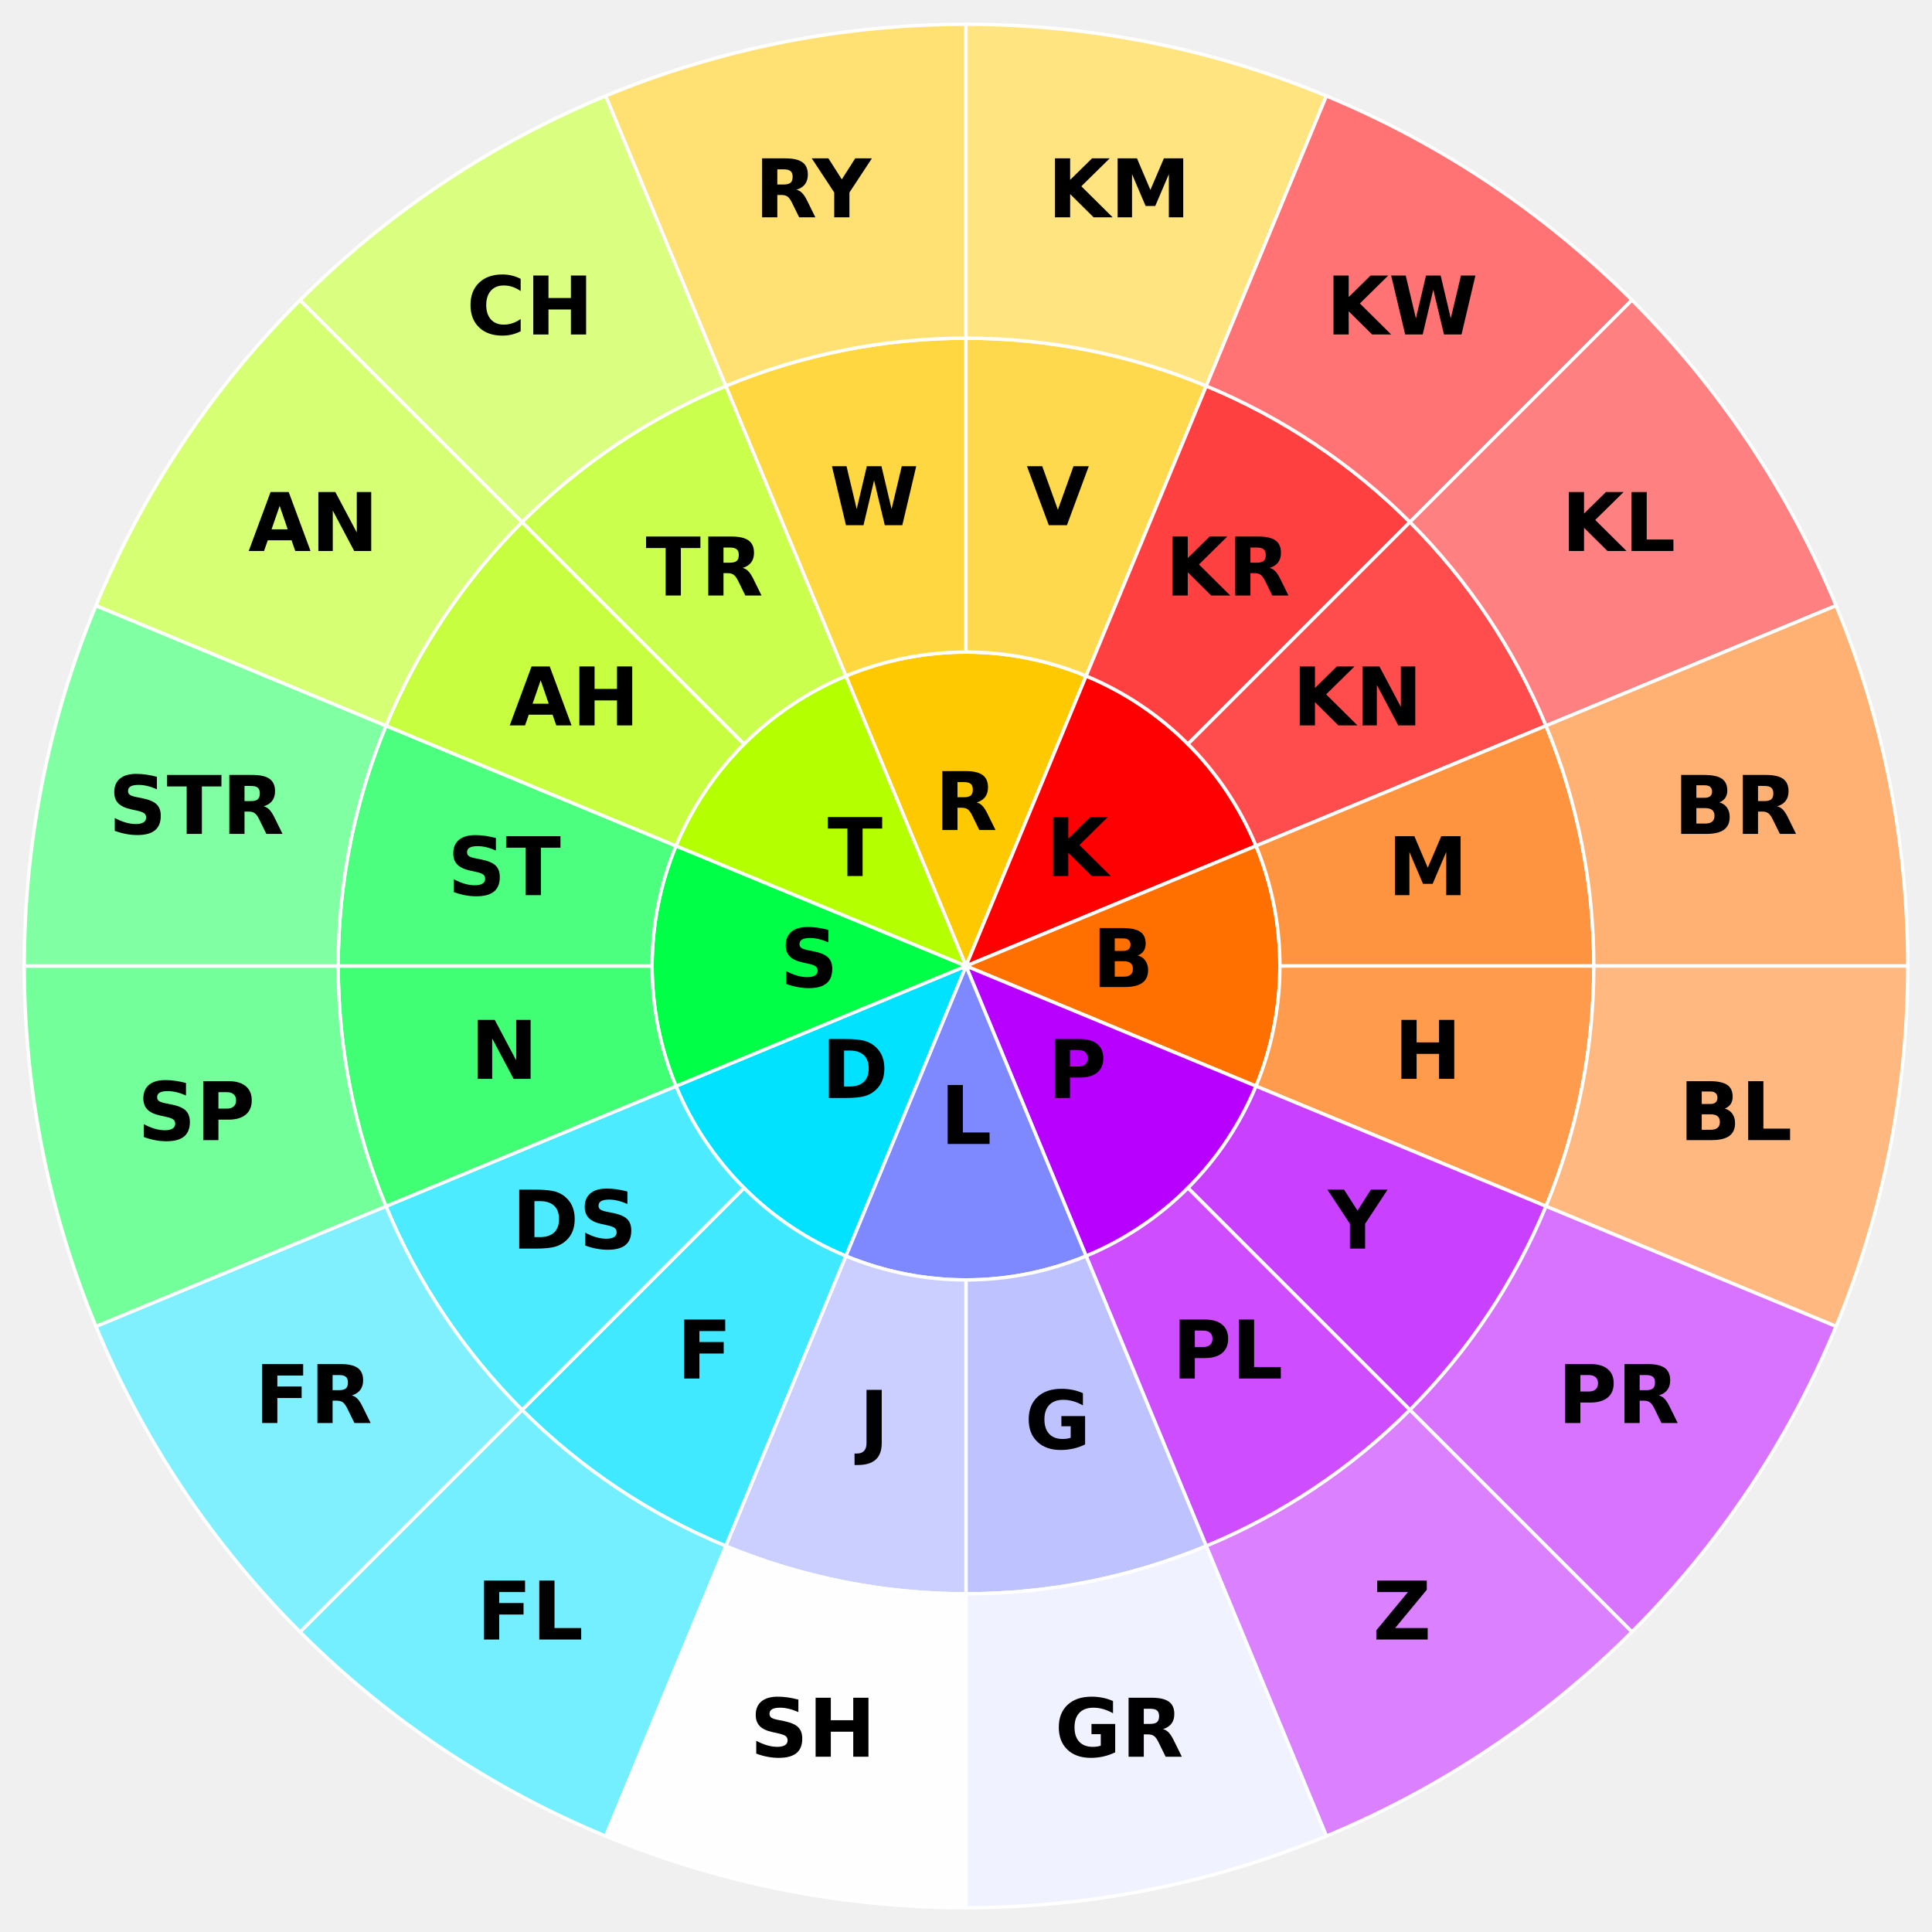
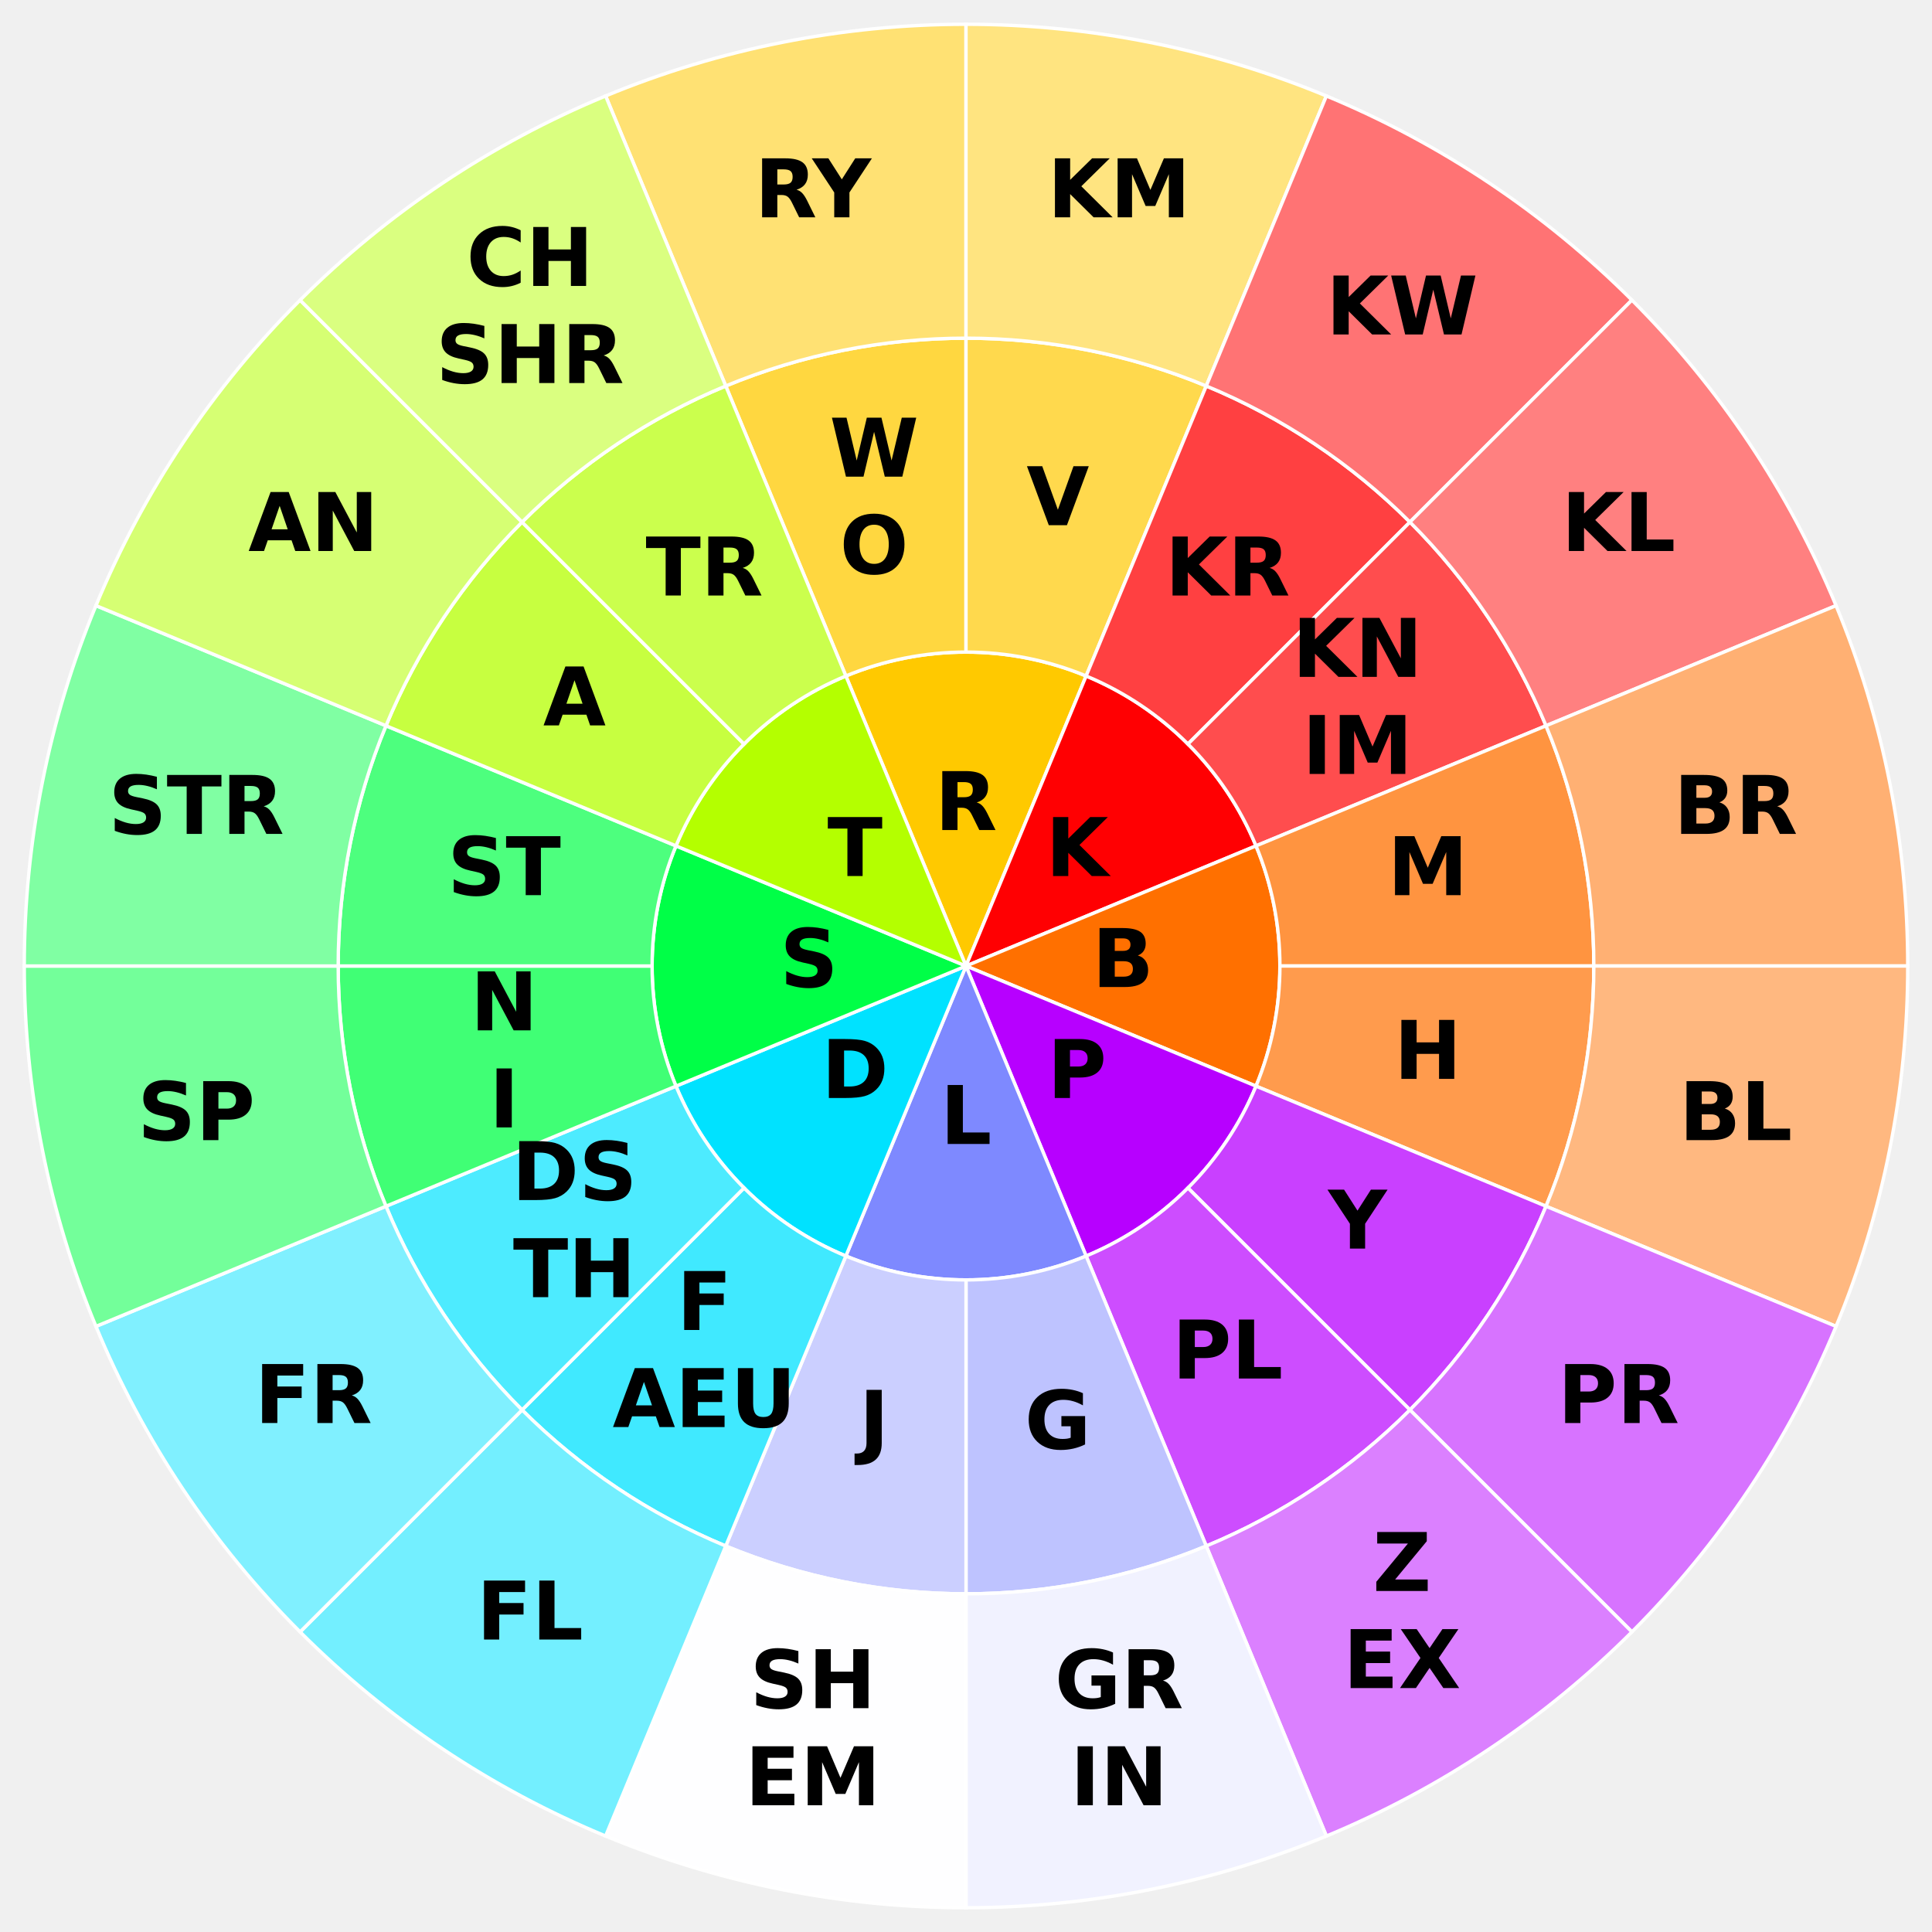
<svg xmlns="http://www.w3.org/2000/svg" xmlns:xlink="http://www.w3.org/1999/xlink" width="573.235pt" height="573.235pt" viewBox="0 0 573.235 573.235" version="1.1">
  <defs>
    <style type="text/css">*{stroke-linejoin: round; stroke-linecap: butt}</style>
  </defs>
  <g id="figure_1">
    <g id="patch_1">
      <path d="M 0 573.235  L 573.235 573.235  L 573.235 0  L 0 0  L 0 573.235  z " style="fill: none" />
    </g>
    <g id="axes_1">
      <g id="patch_2">
        <path d="M 322.26 200.568  C 310.961 195.888 298.849 193.478 286.618 193.478  C 274.387 193.478 262.275 195.888 250.975 200.568  L 286.618 286.618  C 286.618 286.618 286.618 286.618 286.618 286.618  C 286.618 286.618 286.618 286.618 286.618 286.618  z " style="fill: #ffc900; stroke: #ffffff; stroke-linejoin: miter" />
      </g>
      <g id="patch_3">
        <path d="M 372.667 250.975  C 367.986 239.675 361.126 229.407 352.477 220.758  C 343.828 212.11 333.56 205.249 322.26 200.568  L 286.618 286.618  C 286.618 286.618 286.618 286.618 286.618 286.618  C 286.618 286.618 286.618 286.618 286.618 286.618  z " style="fill: #ff0002; stroke: #ffffff; stroke-linejoin: miter" />
      </g>
      <g id="patch_4">
        <path d="M 372.667 322.26  C 377.348 310.961 379.757 298.849 379.757 286.618  C 379.757 274.387 377.348 262.275 372.667 250.975  L 286.618 286.618  C 286.618 286.618 286.618 286.618 286.618 286.618  C 286.618 286.618 286.618 286.618 286.618 286.618  z " style="fill: #ff7000; stroke: #ffffff; stroke-linejoin: miter" />
      </g>
      <g id="patch_5">
        <path d="M 322.26 372.667  C 333.56 367.986 343.828 361.126 352.477 352.477  C 361.126 343.828 367.986 333.56 372.667 322.26  L 286.618 286.618  C 286.618 286.618 286.618 286.618 286.618 286.618  C 286.618 286.618 286.618 286.618 286.618 286.618  z " style="fill: #b700ff; stroke: #ffffff; stroke-linejoin: miter" />
      </g>
      <g id="patch_6">
        <path d="M 250.975 372.667  C 262.275 377.348 274.387 379.757 286.618 379.757  C 298.849 379.757 310.961 377.348 322.26 372.667  L 286.618 286.618  C 286.618 286.618 286.618 286.618 286.618 286.618  C 286.618 286.618 286.618 286.618 286.618 286.618  z " style="fill: #7e89ff; stroke: #ffffff; stroke-linejoin: miter" />
      </g>
      <g id="patch_7">
        <path d="M 200.568 322.26  C 205.249 333.56 212.11 343.828 220.758 352.477  C 229.407 361.126 239.675 367.986 250.975 372.667  L 286.618 286.618  C 286.618 286.618 286.618 286.618 286.618 286.618  C 286.618 286.618 286.618 286.618 286.618 286.618  z " style="fill: #00e2ff; stroke: #ffffff; stroke-linejoin: miter" />
      </g>
      <g id="patch_8">
        <path d="M 200.568 250.975  C 195.888 262.275 193.478 274.387 193.478 286.618  C 193.478 298.849 195.888 310.961 200.568 322.26  L 286.618 286.618  C 286.618 286.618 286.618 286.618 286.618 286.618  C 286.618 286.618 286.618 286.618 286.618 286.618  z " style="fill: #00ff47; stroke: #ffffff; stroke-linejoin: miter" />
      </g>
      <g id="patch_9">
        <path d="M 250.975 200.568  C 239.675 205.249 229.407 212.11 220.758 220.758  C 212.11 229.407 205.249 239.675 200.568 250.975  L 286.618 286.618  C 286.618 286.618 286.618 286.618 286.618 286.618  C 286.618 286.618 286.618 286.618 286.618 286.618  z " style="fill: #b4ff00; stroke: #ffffff; stroke-linejoin: miter" />
      </g>
      <g id="patch_10">
        <path d="M 286.618 100.339  C 274.416 100.339 262.244 101.538 250.276 103.918  C 238.309 106.299 226.605 109.849 215.332 114.519  L 250.975 200.568  C 256.611 198.234 262.463 196.458 268.447 195.268  C 274.431 194.078 280.517 193.478 286.618 193.478  z " style="fill: #ffd740; stroke: #ffffff; stroke-linejoin: miter" />
      </g>
      <g id="patch_11">
        <path d="M 357.903 114.519  C 346.63 109.849 334.926 106.299 322.959 103.918  C 310.991 101.538 298.819 100.339 286.618 100.339  L 286.618 193.478  C 292.718 193.478 298.805 194.078 304.788 195.268  C 310.772 196.458 316.624 198.234 322.26 200.568  z " style="fill: #ffd94d; stroke: #ffffff; stroke-linejoin: miter" />
      </g>
      <g id="patch_12">
        <path d="M 418.336 154.899  C 409.708 146.271 400.254 138.512 390.108 131.733  C 379.963 124.954 369.176 119.188 357.903 114.519  L 322.26 200.568  C 327.897 202.903 333.29 205.786 338.363 209.175  C 343.436 212.565 348.163 216.444 352.477 220.758  z " style="fill: #ff4041; stroke: #ffffff; stroke-linejoin: miter" />
      </g>
      <g id="patch_13">
        <path d="M 458.716 215.332  C 454.047 204.059 448.281 193.272 441.502 183.127  C 434.724 172.982 426.964 163.527 418.336 154.899  L 352.477 220.758  C 356.791 225.072 360.671 229.8 364.06 234.872  C 367.449 239.945 370.332 245.338 372.667 250.975  z " style="fill: #ff4d4e; stroke: #ffffff; stroke-linejoin: miter" />
      </g>
      <g id="patch_14">
        <path d="M 472.896 286.618  C 472.896 274.416 471.697 262.244 469.317 250.276  C 466.936 238.309 463.386 226.605 458.716 215.332  L 372.667 250.975  C 375.002 256.611 376.777 262.463 377.967 268.447  C 379.157 274.431 379.757 280.517 379.757 286.618  z " style="fill: #ff9440; stroke: #ffffff; stroke-linejoin: miter" />
      </g>
      <g id="patch_15">
        <path d="M 458.716 357.903  C 463.386 346.63 466.936 334.926 469.317 322.959  C 471.697 310.991 472.896 298.819 472.896 286.618  L 379.757 286.618  C 379.757 292.718 379.157 298.805 377.967 304.788  C 376.777 310.772 375.002 316.624 372.667 322.26  z " style="fill: #ff9b4d; stroke: #ffffff; stroke-linejoin: miter" />
      </g>
      <g id="patch_16">
        <path d="M 418.336 418.336  C 426.964 409.708 434.724 400.254 441.502 390.108  C 448.281 379.963 454.047 369.176 458.716 357.903  L 372.667 322.26  C 370.332 327.897 367.449 333.29 364.06 338.363  C 360.671 343.436 356.791 348.163 352.477 352.477  z " style="fill: #c940ff; stroke: #ffffff; stroke-linejoin: miter" />
      </g>
      <g id="patch_17">
        <path d="M 357.903 458.716  C 369.176 454.047 379.963 448.281 390.108 441.502  C 400.254 434.724 409.708 426.964 418.336 418.336  L 352.477 352.477  C 348.163 356.791 343.436 360.671 338.363 364.06  C 333.29 367.449 327.897 370.332 322.26 372.667  z " style="fill: #cd4dff; stroke: #ffffff; stroke-linejoin: miter" />
      </g>
      <g id="patch_18">
        <path d="M 286.618 472.896  C 298.819 472.896 310.991 471.697 322.959 469.317  C 334.926 466.936 346.63 463.386 357.903 458.716  L 322.26 372.667  C 316.624 375.002 310.772 376.777 304.788 377.967  C 298.805 379.157 292.718 379.757 286.618 379.757  z " style="fill: #bec3ff; stroke: #ffffff; stroke-linejoin: miter" />
      </g>
      <g id="patch_19">
        <path d="M 215.332 458.716  C 226.605 463.386 238.309 466.936 250.276 469.317  C 262.244 471.697 274.416 472.896 286.618 472.896  L 286.618 379.757  C 280.517 379.757 274.431 379.157 268.447 377.967  C 262.463 376.777 256.611 375.002 250.975 372.667  z " style="fill: #cbcfff; stroke: #ffffff; stroke-linejoin: miter" />
      </g>
      <g id="patch_20">
        <path d="M 154.899 418.336  C 163.527 426.964 172.982 434.724 183.127 441.502  C 193.272 448.281 204.059 454.047 215.332 458.716  L 250.975 372.667  C 245.338 370.332 239.945 367.449 234.872 364.06  C 229.8 360.671 225.072 356.791 220.758 352.477  z " style="fill: #40e9ff; stroke: #ffffff; stroke-linejoin: miter" />
      </g>
      <g id="patch_21">
        <path d="M 114.519 357.903  C 119.188 369.176 124.954 379.963 131.733 390.108  C 138.512 400.254 146.271 409.708 154.899 418.336  L 220.758 352.477  C 216.444 348.163 212.565 343.436 209.175 338.363  C 205.786 333.29 202.903 327.897 200.568 322.26  z " style="fill: #4debff; stroke: #ffffff; stroke-linejoin: miter" />
      </g>
      <g id="patch_22">
        <path d="M 100.339 286.618  C 100.339 298.819 101.538 310.991 103.918 322.959  C 106.299 334.926 109.849 346.63 114.519 357.903  L 200.568 322.26  C 198.234 316.624 196.458 310.772 195.268 304.788  C 194.078 298.805 193.478 292.718 193.478 286.618  z " style="fill: #40ff75; stroke: #ffffff; stroke-linejoin: miter" />
      </g>
      <g id="patch_23">
        <path d="M 114.519 215.332  C 109.849 226.605 106.299 238.309 103.918 250.276  C 101.538 262.244 100.339 274.416 100.339 286.618  L 193.478 286.618  C 193.478 280.517 194.078 274.431 195.268 268.447  C 196.458 262.463 198.234 256.611 200.568 250.975  z " style="fill: #4dff7e; stroke: #ffffff; stroke-linejoin: miter" />
      </g>
      <g id="patch_24">
        <path d="M 154.899 154.899  C 146.271 163.527 138.512 172.982 131.733 183.127  C 124.954 193.272 119.188 204.059 114.519 215.332  L 200.568 250.975  C 202.903 245.338 205.786 239.945 209.175 234.872  C 212.565 229.8 216.444 225.072 220.758 220.758  z " style="fill: #c7ff40; stroke: #ffffff; stroke-linejoin: miter" />
      </g>
      <g id="patch_25">
        <path d="M 215.332 114.519  C 204.059 119.188 193.272 124.954 183.127 131.733  C 172.982 138.512 163.527 146.271 154.899 154.899  L 220.758 220.758  C 225.072 216.444 229.8 212.565 234.872 209.175  C 239.945 205.786 245.338 202.903 250.975 200.568  z " style="fill: #cbff4d; stroke: #ffffff; stroke-linejoin: miter" />
      </g>
      <g id="patch_26">
        <path d="M 286.618 7.2  C 268.315 7.2 250.057 8.998 232.106 12.569  C 214.155 16.14 196.598 21.465 179.689 28.469  L 215.332 114.519  C 226.605 109.849 238.309 106.299 250.276 103.918  C 262.244 101.538 274.416 100.339 286.618 100.339  z " style="fill: #ffe173; stroke: #ffffff; stroke-linejoin: miter" />
      </g>
      <g id="patch_27">
        <path d="M 393.546 28.469  C 376.637 21.465 359.08 16.14 341.129 12.569  C 323.178 8.998 304.92 7.2 286.618 7.2  L 286.618 100.339  C 298.819 100.339 310.991 101.538 322.959 103.918  C 334.926 106.299 346.63 109.849 357.903 114.519  z " style="fill: #ffe480; stroke: #ffffff; stroke-linejoin: miter" />
      </g>
      <g id="patch_28">
        <path d="M 484.196 89.04  C 471.254 76.098 457.072 64.459 441.854 54.29  C 426.636 44.122 410.455 35.473 393.546 28.469  L 357.903 114.519  C 369.176 119.188 379.963 124.954 390.108 131.733  C 400.254 138.512 409.708 146.271 418.336 154.899  z " style="fill: #ff7374; stroke: #ffffff; stroke-linejoin: miter" />
      </g>
      <g id="patch_29">
        <path d="M 544.766 179.689  C 537.762 162.78 529.113 146.599 518.945 131.381  C 508.777 116.164 497.138 101.981 484.196 89.04  L 418.336 154.899  C 426.964 163.527 434.724 172.982 441.502 183.127  C 448.281 193.272 454.047 204.059 458.716 215.332  z " style="fill: #ff8080; stroke: #ffffff; stroke-linejoin: miter" />
      </g>
      <g id="patch_30">
        <path d="M 566.035 286.618  C 566.035 268.315 564.237 250.057 560.666 232.106  C 557.096 214.155 551.77 196.598 544.766 179.689  L 458.716 215.332  C 463.386 226.605 466.936 238.309 469.317 250.276  C 471.697 262.244 472.896 274.416 472.896 286.618  z " style="fill: #ffb073; stroke: #ffffff; stroke-linejoin: miter" />
      </g>
      <g id="patch_31">
        <path d="M 544.766 393.546  C 551.77 376.637 557.096 359.08 560.666 341.129  C 564.237 323.178 566.035 304.92 566.035 286.618  L 472.896 286.618  C 472.896 298.819 471.697 310.991 469.317 322.959  C 466.936 334.926 463.386 346.63 458.716 357.903  z " style="fill: #ffb880; stroke: #ffffff; stroke-linejoin: miter" />
      </g>
      <g id="patch_32">
        <path d="M 484.196 484.196  C 497.138 471.254 508.777 457.072 518.945 441.854  C 529.113 426.636 537.762 410.455 544.766 393.546  L 458.716 357.903  C 454.047 369.176 448.281 379.963 441.502 390.108  C 434.724 400.254 426.964 409.708 418.336 418.336  z " style="fill: #d773ff; stroke: #ffffff; stroke-linejoin: miter" />
      </g>
      <g id="patch_33">
        <path d="M 393.546 544.766  C 410.455 537.762 426.636 529.113 441.854 518.945  C 457.072 508.777 471.254 497.138 484.196 484.196  L 418.336 418.336  C 409.708 426.964 400.254 434.724 390.108 441.502  C 379.963 448.281 369.176 454.047 357.903 458.716  z " style="fill: #db80ff; stroke: #ffffff; stroke-linejoin: miter" />
      </g>
      <g id="patch_34">
        <path d="M 286.618 566.035  C 304.92 566.035 323.178 564.237 341.129 560.666  C 359.08 557.096 376.637 551.77 393.546 544.766  L 357.903 458.716  C 346.63 463.386 334.926 466.936 322.959 469.317  C 310.991 471.697 298.819 472.896 286.618 472.896  z " style="fill: #f1f2ff; stroke: #ffffff; stroke-linejoin: miter" />
      </g>
      <g id="patch_35">
        <path d="M 179.689 544.766  C 196.598 551.77 214.155 557.096 232.106 560.666  C 250.057 564.237 268.315 566.035 286.618 566.035  L 286.618 472.896  C 274.416 472.896 262.244 471.697 250.276 469.317  C 238.309 466.936 226.605 463.386 215.332 458.716  z " style="fill: #fefeff; stroke: #ffffff; stroke-linejoin: miter" />
      </g>
      <g id="patch_36">
        <path d="M 89.04 484.196  C 101.981 497.138 116.164 508.777 131.381 518.945  C 146.599 529.113 162.78 537.762 179.689 544.766  L 215.332 458.716  C 204.059 454.047 193.272 448.281 183.127 441.502  C 172.982 434.724 163.527 426.964 154.899 418.336  z " style="fill: #73efff; stroke: #ffffff; stroke-linejoin: miter" />
      </g>
      <g id="patch_37">
        <path d="M 28.469 393.546  C 35.473 410.455 44.122 426.636 54.29 441.854  C 64.459 457.072 76.098 471.254 89.04 484.196  L 154.899 418.336  C 146.271 409.708 138.512 400.254 131.733 390.108  C 124.954 379.963 119.188 369.176 114.519 357.903  z " style="fill: #80f0ff; stroke: #ffffff; stroke-linejoin: miter" />
      </g>
      <g id="patch_38">
        <path d="M 7.2 286.618  C 7.2 304.92 8.998 323.178 12.569 341.129  C 16.14 359.08 21.465 376.637 28.469 393.546  L 114.519 357.903  C 109.849 346.63 106.299 334.926 103.918 322.959  C 101.538 310.991 100.339 298.819 100.339 286.618  z " style="fill: #73ff9a; stroke: #ffffff; stroke-linejoin: miter" />
      </g>
      <g id="patch_39">
        <path d="M 28.469 179.689  C 21.465 196.598 16.14 214.155 12.569 232.106  C 8.998 250.057 7.2 268.315 7.2 286.618  L 100.339 286.618  C 100.339 274.416 101.538 262.244 103.918 250.276  C 106.299 238.309 109.849 226.605 114.519 215.332  z " style="fill: #80ffa3; stroke: #ffffff; stroke-linejoin: miter" />
      </g>
      <g id="patch_40">
        <path d="M 89.04 89.04  C 76.098 101.981 64.459 116.164 54.29 131.381  C 44.122 146.599 35.473 162.78 28.469 179.689  L 114.519 215.332  C 119.188 204.059 124.954 193.272 131.733 183.127  C 138.512 172.982 146.271 163.527 154.899 154.899  z " style="fill: #d6ff73; stroke: #ffffff; stroke-linejoin: miter" />
      </g>
      <g id="patch_41">
        <path d="M 179.689 28.469  C 162.78 35.473 146.599 44.122 131.381 54.29  C 116.164 64.459 101.981 76.098 89.04 89.04  L 154.899 154.899  C 163.527 146.271 172.982 138.512 183.127 131.733  C 193.272 124.954 204.059 119.188 215.332 114.519  z " style="fill: #daff80; stroke: #ffffff; stroke-linejoin: miter" />
      </g>
      <g id="matplotlib.axis_1" />
      <g id="matplotlib.axis_2" />
      <g id="text_1">
        <g transform="translate(277.3776 246.2824) scale(0.24 -0.24)">
          <defs>
            <path id="DejaVuSans-Bold-35" d="M 2297 2597  Q 2675 2597 2839 2737  Q 3003 2878 3003 3200  Q 3003 3519 2839 3656  Q 2675 3794 2297 3794  L 1791 3794  L 1791 2597  L 2297 2597  z M 1791 1766  L 1791 0  L 588 0  L 588 4666  L 2425 4666  Q 3347 4666 3776 4356  Q 4206 4047 4206 3378  Q 4206 2916 3982 2619  Q 3759 2322 3309 2181  Q 3556 2125 3751 1926  Q 3947 1728 4147 1325  L 4800 0  L 3519 0  L 2950 1159  Q 2778 1509 2601 1637  Q 2425 1766 2131 1766  L 1791 1766  z " transform="scale(0.015625)" />
          </defs>
          <use xlink:href="#DejaVuSans-Bold-35" />
        </g>
      </g>
      <g id="text_2">
        <g transform="translate(310.2492 259.9223) scale(0.24 -0.24)">
          <defs>
            <path id="DejaVuSans-Bold-2e" d="M 588 4666  L 1791 4666  L 1791 2963  L 3525 4666  L 4922 4666  L 2675 2456  L 5153 0  L 3647 0  L 1791 1838  L 1791 0  L 588 0  L 588 4666  z " transform="scale(0.015625)" />
          </defs>
          <use xlink:href="#DejaVuSans-Bold-2e" />
        </g>
      </g>
      <g id="text_3">
        <g transform="translate(324.041 292.852) scale(0.24 -0.24)">
          <defs>
            <path id="DejaVuSans-Bold-25" d="M 2456 2859  Q 2741 2859 2887 2984  Q 3034 3109 3034 3353  Q 3034 3594 2887 3720  Q 2741 3847 2456 3847  L 1791 3847  L 1791 2859  L 2456 2859  z M 2497 819  Q 2859 819 3042 972  Q 3225 1125 3225 1434  Q 3225 1738 3044 1889  Q 2863 2041 2497 2041  L 1791 2041  L 1791 819  L 2497 819  z M 3616 2497  Q 4003 2384 4215 2081  Q 4428 1778 4428 1338  Q 4428 663 3972 331  Q 3516 0 2584 0  L 588 0  L 588 4666  L 2394 4666  Q 3366 4666 3802 4372  Q 4238 4078 4238 3431  Q 4238 3091 4078 2852  Q 3919 2613 3616 2497  z " transform="scale(0.015625)" />
          </defs>
          <use xlink:href="#DejaVuSans-Bold-25" />
        </g>
      </g>
      <g id="text_4">
        <g transform="translate(310.7517 325.7817) scale(0.24 -0.24)">
          <defs>
            <path id="DejaVuSans-Bold-33" d="M 588 4666  L 2584 4666  Q 3475 4666 3951 4270  Q 4428 3875 4428 3144  Q 4428 2409 3951 2014  Q 3475 1619 2584 1619  L 1791 1619  L 1791 0  L 588 0  L 588 4666  z M 1791 3794  L 1791 2491  L 2456 2491  Q 2806 2491 2997 2661  Q 3188 2831 3188 3144  Q 3188 3456 2997 3625  Q 2806 3794 2456 3794  L 1791 3794  z " transform="scale(0.015625)" />
          </defs>
          <use xlink:href="#DejaVuSans-Bold-33" />
        </g>
      </g>
      <g id="text_5">
        <g transform="translate(278.9713 339.4216) scale(0.24 -0.24)">
          <defs>
            <path id="DejaVuSans-Bold-2f" d="M 588 4666  L 1791 4666  L 1791 909  L 3903 909  L 3903 0  L 588 0  L 588 4666  z " transform="scale(0.015625)" />
          </defs>
          <use xlink:href="#DejaVuSans-Bold-2f" />
        </g>
      </g>
      <g id="text_6">
        <g transform="translate(243.726 325.7817) scale(0.24 -0.24)">
          <defs>
            <path id="DejaVuSans-Bold-27" d="M 1791 3756  L 1791 909  L 2222 909  Q 2959 909 3348 1275  Q 3738 1641 3738 2338  Q 3738 3031 3350 3393  Q 2963 3756 2222 3756  L 1791 3756  z M 588 4666  L 1856 4666  Q 2919 4666 3439 4514  Q 3959 4363 4331 4000  Q 4659 3684 4818 3271  Q 4978 2859 4978 2338  Q 4978 1809 4818 1395  Q 4659 981 4331 666  Q 3956 303 3431 151  Q 2906 0 1856 0  L 588 0  L 588 4666  z " transform="scale(0.015625)" />
          </defs>
          <use xlink:href="#DejaVuSans-Bold-27" />
        </g>
      </g>
      <g id="text_7">
        <g transform="translate(231.4061 292.852) scale(0.24 -0.24)">
          <defs>
            <path id="DejaVuSans-Bold-36" d="M 3834 4519  L 3834 3531  Q 3450 3703 3084 3790  Q 2719 3878 2394 3878  Q 1963 3878 1756 3759  Q 1550 3641 1550 3391  Q 1550 3203 1689 3098  Q 1828 2994 2194 2919  L 2706 2816  Q 3484 2659 3812 2340  Q 4141 2022 4141 1434  Q 4141 663 3683 286  Q 3225 -91 2284 -91  Q 1841 -91 1394 -6  Q 947 78 500 244  L 500 1259  Q 947 1022 1364 901  Q 1781 781 2169 781  Q 2563 781 2772 912  Q 2981 1044 2981 1288  Q 2981 1506 2839 1625  Q 2697 1744 2272 1838  L 1806 1941  Q 1106 2091 782 2419  Q 459 2747 459 3303  Q 459 4000 909 4375  Q 1359 4750 2203 4750  Q 2588 4750 2994 4692  Q 3400 4634 3834 4519  z " transform="scale(0.015625)" />
          </defs>
          <use xlink:href="#DejaVuSans-Bold-36" />
        </g>
      </g>
      <g id="text_8">
        <g transform="translate(245.5017 259.9223) scale(0.24 -0.24)">
          <defs>
            <path id="DejaVuSans-Bold-37" d="M 31 4666  L 4331 4666  L 4331 3756  L 2784 3756  L 2784 0  L 1581 0  L 1581 3756  L 31 3756  L 31 4666  z " transform="scale(0.015625)" />
          </defs>
          <use xlink:href="#DejaVuSans-Bold-37" />
        </g>
      </g>
      <g id="text_9">
-         <g transform="translate(246.1261 155.8276) scale(0.24 -0.24)">
+         <g transform="translate(246.1261 141.4253) scale(0.24 -0.24)">
          <defs>
            <path id="DejaVuSans-Bold-3a" d="M 191 4666  L 1344 4666  L 2150 1275  L 2950 4666  L 4109 4666  L 4909 1275  L 5716 4666  L 6859 4666  L 5759 0  L 4372 0  L 3525 3547  L 2688 0  L 1300 0  L 191 4666  z " transform="scale(0.015625)" />
          </defs>
          <use xlink:href="#DejaVuSans-Bold-3a" />
+         </g>
+         <g transform="translate(249.1599 170.23) scale(0.24 -0.24)">
+           <defs>
+             <path id="DejaVuSans-Bold-32" d="M 2719 3878  Q 2169 3878 1866 3472  Q 1563 3066 1563 2328  Q 1563 1594 1866 1187  Q 2169 781 2719 781  Q 3272 781 3575 1187  Q 3878 1594 3878 2328  Q 3878 3066 3575 3472  Q 3272 3878 2719 3878  z M 2719 4750  Q 3844 4750 4481 4106  Q 5119 3463 5119 2328  Q 5119 1197 4481 553  Q 3844 -91 2719 -91  Q 1597 -91 958 553  Q 319 1197 319 2328  Q 319 3463 958 4106  Q 1597 4750 2719 4750  z " transform="scale(0.015625)" />
+           </defs>
+           <use xlink:href="#DejaVuSans-Bold-32" />
        </g>
      </g>
      <g id="text_10">
        <g transform="translate(304.5866 155.8276) scale(0.24 -0.24)">
          <defs>
            <path id="DejaVuSans-Bold-39" d="M 31 4666  L 1241 4666  L 2478 1222  L 3713 4666  L 4922 4666  L 3194 0  L 1759 0  L 31 4666  z " transform="scale(0.015625)" />
          </defs>
          <use xlink:href="#DejaVuSans-Bold-39" />
        </g>
      </g>
      <g id="text_11">
        <g transform="translate(345.6975 176.6884) scale(0.24 -0.24)">
          <use xlink:href="#DejaVuSans-Bold-2e" />
          <use xlink:href="#DejaVuSans-Bold-35" transform="translate(77.48438 0)" />
        </g>
      </g>
      <g id="text_12">
-         <g transform="translate(383.4406 215.2339) scale(0.24 -0.24)">
+         <g transform="translate(383.4406 200.8316) scale(0.24 -0.24)">
          <defs>
            <path id="DejaVuSans-Bold-31" d="M 588 4666  L 1931 4666  L 3628 1466  L 3628 4666  L 4769 4666  L 4769 0  L 3425 0  L 1728 3200  L 1728 0  L 588 0  L 588 4666  z " transform="scale(0.015625)" />
          </defs>
          <use xlink:href="#DejaVuSans-Bold-2e" />
          <use xlink:href="#DejaVuSans-Bold-31" transform="translate(77.48438 0)" />
+         </g>
+         <g transform="translate(386.375 229.6363) scale(0.24 -0.24)">
+           <defs>
+             <path id="DejaVuSans-Bold-2c" d="M 588 4666  L 1791 4666  L 1791 0  L 588 0  L 588 4666  z " transform="scale(0.015625)" />
+             <path id="DejaVuSans-Bold-30" d="M 588 4666  L 2119 4666  L 3181 2169  L 4250 4666  L 5778 4666  L 5778 0  L 4641 0  L 4641 3413  L 3566 897  L 2803 897  L 1728 3413  L 1728 0  L 588 0  L 588 4666  z " transform="scale(0.015625)" />
+           </defs>
+           <use xlink:href="#DejaVuSans-Bold-2c" />
+           <use xlink:href="#DejaVuSans-Bold-30" transform="translate(37.20312 0)" />
        </g>
      </g>
      <g id="text_13">
        <g transform="translate(411.7001 265.5961) scale(0.24 -0.24)">
-           <defs>
-             <path id="DejaVuSans-Bold-30" d="M 588 4666  L 2119 4666  L 3181 2169  L 4250 4666  L 5778 4666  L 5778 0  L 4641 0  L 4641 3413  L 3566 897  L 2803 897  L 1728 3413  L 1728 0  L 588 0  L 588 4666  z " transform="scale(0.015625)" />
-           </defs>
          <use xlink:href="#DejaVuSans-Bold-30" />
        </g>
      </g>
      <g id="text_14">
        <g transform="translate(413.5994 320.1078) scale(0.24 -0.24)">
          <defs>
            <path id="DejaVuSans-Bold-2b" d="M 588 4666  L 1791 4666  L 1791 2888  L 3566 2888  L 3566 4666  L 4769 4666  L 4769 0  L 3566 0  L 3566 1978  L 1791 1978  L 1791 0  L 588 0  L 588 4666  z " transform="scale(0.015625)" />
          </defs>
          <use xlink:href="#DejaVuSans-Bold-2b" />
        </g>
      </g>
      <g id="text_15">
        <g transform="translate(394.0925 370.47) scale(0.24 -0.24)">
          <defs>
            <path id="DejaVuSans-Bold-3c" d="M -63 4666  L 1253 4666  L 2316 3003  L 3378 4666  L 4697 4666  L 2919 1966  L 2919 0  L 1716 0  L 1716 1966  L -63 4666  z " transform="scale(0.015625)" />
          </defs>
          <use xlink:href="#DejaVuSans-Bold-3c" />
        </g>
      </g>
      <g id="text_16">
        <g transform="translate(347.7938 409.0156) scale(0.24 -0.24)">
          <use xlink:href="#DejaVuSans-Bold-33" />
          <use xlink:href="#DejaVuSans-Bold-2f" transform="translate(73.29688 0)" />
        </g>
      </g>
      <g id="text_17">
        <g transform="translate(304.0241 429.8763) scale(0.24 -0.24)">
          <defs>
            <path id="DejaVuSans-Bold-2a" d="M 4781 347  Q 4331 128 3847 18  Q 3363 -91 2847 -91  Q 1681 -91 1000 561  Q 319 1213 319 2328  Q 319 3456 1012 4103  Q 1706 4750 2913 4750  Q 3378 4750 3804 4662  Q 4231 4575 4609 4403  L 4609 3438  Q 4219 3659 3833 3768  Q 3447 3878 3059 3878  Q 2341 3878 1952 3476  Q 1563 3075 1563 2328  Q 1563 1588 1938 1184  Q 2313 781 3003 781  Q 3191 781 3352 804  Q 3513 828 3641 878  L 3641 1784  L 2906 1784  L 2906 2591  L 4781 2591  L 4781 347  z " transform="scale(0.015625)" />
          </defs>
          <use xlink:href="#DejaVuSans-Bold-2a" />
        </g>
      </g>
      <g id="text_18">
        <g transform="translate(254.8974 429.8763) scale(0.24 -0.24)">
          <defs>
            <path id="DejaVuSans-Bold-2d" d="M 588 4666  L 1791 4666  L 1791 453  Q 1791 -419 1317 -850  Q 844 -1281 -116 -1281  L -359 -1281  L -359 -372  L -172 -372  Q 203 -372 395 -162  Q 588 47 588 453  L 588 4666  z " transform="scale(0.015625)" />
          </defs>
          <use xlink:href="#DejaVuSans-Bold-2d" />
        </g>
      </g>
      <g id="text_19">
-         <g transform="translate(200.802 409.0156) scale(0.24 -0.24)">
+         <g transform="translate(200.802 394.6133) scale(0.24 -0.24)">
          <defs>
            <path id="DejaVuSans-Bold-29" d="M 588 4666  L 3834 4666  L 3834 3756  L 1791 3756  L 1791 2888  L 3713 2888  L 3713 1978  L 1791 1978  L 1791 0  L 588 0  L 588 4666  z " transform="scale(0.015625)" />
          </defs>
          <use xlink:href="#DejaVuSans-Bold-29" />
        </g>
+         <g transform="translate(181.7708 423.4179) scale(0.24 -0.24)">
+           <defs>
+             <path id="DejaVuSans-Bold-24" d="M 3419 850  L 1538 850  L 1241 0  L 31 0  L 1759 4666  L 3194 4666  L 4922 0  L 3713 0  L 3419 850  z M 1838 1716  L 3116 1716  L 2478 3572  L 1838 1716  z " transform="scale(0.015625)" />
+             <path id="DejaVuSans-Bold-28" d="M 588 4666  L 3834 4666  L 3834 3756  L 1791 3756  L 1791 2888  L 3713 2888  L 3713 1978  L 1791 1978  L 1791 909  L 3903 909  L 3903 0  L 588 0  L 588 4666  z " transform="scale(0.015625)" />
+             <path id="DejaVuSans-Bold-38" d="M 588 4666  L 1791 4666  L 1791 1869  Q 1791 1291 1980 1042  Q 2169 794 2597 794  Q 3028 794 3217 1042  Q 3406 1291 3406 1869  L 3406 4666  L 4609 4666  L 4609 1869  Q 4609 878 4112 393  Q 3616 -91 2597 -91  Q 1581 -91 1084 393  Q 588 878 588 1869  L 588 4666  z " transform="scale(0.015625)" />
+           </defs>
+           <use xlink:href="#DejaVuSans-Bold-24" />
+           <use xlink:href="#DejaVuSans-Bold-28" transform="translate(77.39062 0)" />
+           <use xlink:href="#DejaVuSans-Bold-38" transform="translate(145.7031 0)" />
+         </g>
      </g>
      <g id="text_20">
-         <g transform="translate(151.8502 370.47) scale(0.24 -0.24)">
+         <g transform="translate(151.8502 356.0677) scale(0.24 -0.24)">
          <use xlink:href="#DejaVuSans-Bold-27" />
          <use xlink:href="#DejaVuSans-Bold-36" transform="translate(83.01562 0)" />
        </g>
+         <g transform="translate(152.2252 384.8724) scale(0.24 -0.24)">
+           <use xlink:href="#DejaVuSans-Bold-37" />
+           <use xlink:href="#DejaVuSans-Bold-2b" transform="translate(68.21875 0)" />
+         </g>
      </g>
      <g id="text_21">
-         <g transform="translate(139.5508 320.1078) scale(0.24 -0.24)">
+         <g transform="translate(139.5508 305.7055) scale(0.24 -0.24)">
          <use xlink:href="#DejaVuSans-Bold-31" />
+         </g>
+         <g transform="translate(145.1289 334.5102) scale(0.24 -0.24)">
+           <use xlink:href="#DejaVuSans-Bold-2c" />
        </g>
      </g>
      <g id="text_22">
        <g transform="translate(132.7651 265.5961) scale(0.24 -0.24)">
          <use xlink:href="#DejaVuSans-Bold-36" />
          <use xlink:href="#DejaVuSans-Bold-37" transform="translate(72.01562 0)" />
        </g>
      </g>
      <g id="text_23">
-         <g transform="translate(151.1246 215.2339) scale(0.24 -0.24)">
-           <defs>
-             <path id="DejaVuSans-Bold-24" d="M 3419 850  L 1538 850  L 1241 0  L 31 0  L 1759 4666  L 3194 4666  L 4922 0  L 3713 0  L 3419 850  z M 1838 1716  L 3116 1716  L 2478 3572  L 1838 1716  z " transform="scale(0.015625)" />
-           </defs>
+         <g transform="translate(161.1671 215.2339) scale(0.24 -0.24)">
          <use xlink:href="#DejaVuSans-Bold-24" />
-           <use xlink:href="#DejaVuSans-Bold-2b" transform="translate(77.39062 0)" />
        </g>
      </g>
      <g id="text_24">
        <g transform="translate(191.5733 176.6884) scale(0.24 -0.24)">
          <use xlink:href="#DejaVuSans-Bold-37" />
          <use xlink:href="#DejaVuSans-Bold-35" transform="translate(68.21875 0)" />
        </g>
      </g>
      <g id="text_25">
        <g transform="translate(223.9187 64.47808) scale(0.24 -0.24)">
          <use xlink:href="#DejaVuSans-Bold-35" />
          <use xlink:href="#DejaVuSans-Bold-3c" transform="translate(71.53125 0)" />
        </g>
      </g>
      <g id="text_26">
        <g transform="translate(310.804 64.47808) scale(0.24 -0.24)">
          <use xlink:href="#DejaVuSans-Bold-2e" />
          <use xlink:href="#DejaVuSans-Bold-30" transform="translate(77.48438 0)" />
        </g>
      </g>
      <g id="text_27">
        <g transform="translate(393.4473 99.24594) scale(0.24 -0.24)">
          <use xlink:href="#DejaVuSans-Bold-2e" />
          <use xlink:href="#DejaVuSans-Bold-3a" transform="translate(77.48438 0)" />
        </g>
      </g>
      <g id="text_28">
        <g transform="translate(463.2793 163.4886) scale(0.24 -0.24)">
          <use xlink:href="#DejaVuSans-Bold-2e" />
          <use xlink:href="#DejaVuSans-Bold-2f" transform="translate(77.48438 0)" />
        </g>
      </g>
      <g id="text_29">
        <g transform="translate(496.6052 247.4256) scale(0.24 -0.24)">
          <use xlink:href="#DejaVuSans-Bold-25" />
          <use xlink:href="#DejaVuSans-Bold-35" transform="translate(76.21875 0)" />
        </g>
      </g>
      <g id="text_30">
        <g transform="translate(498.199 338.2784) scale(0.24 -0.24)">
          <use xlink:href="#DejaVuSans-Bold-25" />
          <use xlink:href="#DejaVuSans-Bold-2f" transform="translate(76.21875 0)" />
        </g>
      </g>
      <g id="text_31">
        <g transform="translate(462.188 422.2154) scale(0.24 -0.24)">
          <use xlink:href="#DejaVuSans-Bold-33" />
          <use xlink:href="#DejaVuSans-Bold-35" transform="translate(73.29688 0)" />
        </g>
      </g>
      <g id="text_32">
-         <g transform="translate(407.2791 486.458) scale(0.24 -0.24)">
+         <g transform="translate(407.2791 472.0557) scale(0.24 -0.24)">
          <defs>
            <path id="DejaVuSans-Bold-3d" d="M 359 4666  L 4281 4666  L 4281 3938  L 1778 909  L 4353 909  L 4353 0  L 288 0  L 288 728  L 2791 3756  L 359 3756  L 359 4666  z " transform="scale(0.015625)" />
          </defs>
          <use xlink:href="#DejaVuSans-Bold-3d" />
        </g>
+         <g transform="translate(398.5323 500.8604) scale(0.24 -0.24)">
+           <defs>
+             <path id="DejaVuSans-Bold-3b" d="M 3188 2381  L 4806 0  L 3553 0  L 2463 1594  L 1381 0  L 122 0  L 1741 2381  L 184 4666  L 1441 4666  L 2463 3163  L 3481 4666  L 4744 4666  L 3188 2381  z " transform="scale(0.015625)" />
+           </defs>
+           <use xlink:href="#DejaVuSans-Bold-28" />
+           <use xlink:href="#DejaVuSans-Bold-3b" transform="translate(68.3125 0)" />
+         </g>
      </g>
      <g id="text_33">
-         <g transform="translate(312.9546 521.2259) scale(0.24 -0.24)">
+         <g transform="translate(312.9546 506.8235) scale(0.24 -0.24)">
          <use xlink:href="#DejaVuSans-Bold-2a" />
          <use xlink:href="#DejaVuSans-Bold-35" transform="translate(82.07812 0)" />
        </g>
+         <g transform="translate(317.5371 535.6282) scale(0.24 -0.24)">
+           <use xlink:href="#DejaVuSans-Bold-2c" />
+           <use xlink:href="#DejaVuSans-Bold-31" transform="translate(37.20312 0)" />
+         </g>
      </g>
      <g id="text_34">
-         <g transform="translate(222.5068 521.2259) scale(0.24 -0.24)">
+         <g transform="translate(222.5068 506.8235) scale(0.24 -0.24)">
          <use xlink:href="#DejaVuSans-Bold-36" />
          <use xlink:href="#DejaVuSans-Bold-2b" transform="translate(72.01562 0)" />
+         </g>
+         <g transform="translate(221.0518 535.6282) scale(0.24 -0.24)">
+           <use xlink:href="#DejaVuSans-Bold-28" />
+           <use xlink:href="#DejaVuSans-Bold-30" transform="translate(68.3125 0)" />
        </g>
      </g>
      <g id="text_35">
        <g transform="translate(141.4104 486.458) scale(0.24 -0.24)">
          <use xlink:href="#DejaVuSans-Bold-29" />
          <use xlink:href="#DejaVuSans-Bold-2f" transform="translate(68.3125 0)" />
        </g>
      </g>
      <g id="text_36">
        <g transform="translate(75.57406 422.2154) scale(0.24 -0.24)">
          <use xlink:href="#DejaVuSans-Bold-29" />
          <use xlink:href="#DejaVuSans-Bold-35" transform="translate(68.3125 0)" />
        </g>
      </g>
      <g id="text_37">
        <g transform="translate(40.80621 338.2784) scale(0.24 -0.24)">
          <use xlink:href="#DejaVuSans-Bold-36" />
          <use xlink:href="#DejaVuSans-Bold-33" transform="translate(72.01562 0)" />
        </g>
      </g>
      <g id="text_38">
        <g transform="translate(32.17558 247.4256) scale(0.24 -0.24)">
          <use xlink:href="#DejaVuSans-Bold-36" />
          <use xlink:href="#DejaVuSans-Bold-37" transform="translate(72.01562 0)" />
          <use xlink:href="#DejaVuSans-Bold-35" transform="translate(140.2344 0)" />
        </g>
      </g>
      <g id="text_39">
        <g transform="translate(73.68219 163.4886) scale(0.24 -0.24)">
          <use xlink:href="#DejaVuSans-Bold-24" />
          <use xlink:href="#DejaVuSans-Bold-31" transform="translate(77.39062 0)" />
        </g>
      </g>
      <g id="text_40">
-         <g transform="translate(138.4048 99.24594) scale(0.24 -0.24)">
+         <g transform="translate(138.4048 84.84359) scale(0.24 -0.24)">
          <defs>
            <path id="DejaVuSans-Bold-26" d="M 4288 256  Q 3956 84 3597 -3  Q 3238 -91 2847 -91  Q 1681 -91 1000 561  Q 319 1213 319 2328  Q 319 3447 1000 4098  Q 1681 4750 2847 4750  Q 3238 4750 3597 4662  Q 3956 4575 4288 4403  L 4288 3438  Q 3953 3666 3628 3772  Q 3303 3878 2944 3878  Q 2300 3878 1931 3465  Q 1563 3053 1563 2328  Q 1563 1606 1931 1193  Q 2300 781 2944 781  Q 3303 781 3628 887  Q 3953 994 4288 1222  L 4288 256  z " transform="scale(0.015625)" />
          </defs>
          <use xlink:href="#DejaVuSans-Bold-26" />
          <use xlink:href="#DejaVuSans-Bold-2b" transform="translate(73.39062 0)" />
+         </g>
+         <g transform="translate(129.3298 113.6483) scale(0.24 -0.24)">
+           <use xlink:href="#DejaVuSans-Bold-36" />
+           <use xlink:href="#DejaVuSans-Bold-2b" transform="translate(72.01562 0)" />
+           <use xlink:href="#DejaVuSans-Bold-35" transform="translate(155.7031 0)" />
        </g>
      </g>
    </g>
  </g>
</svg>
